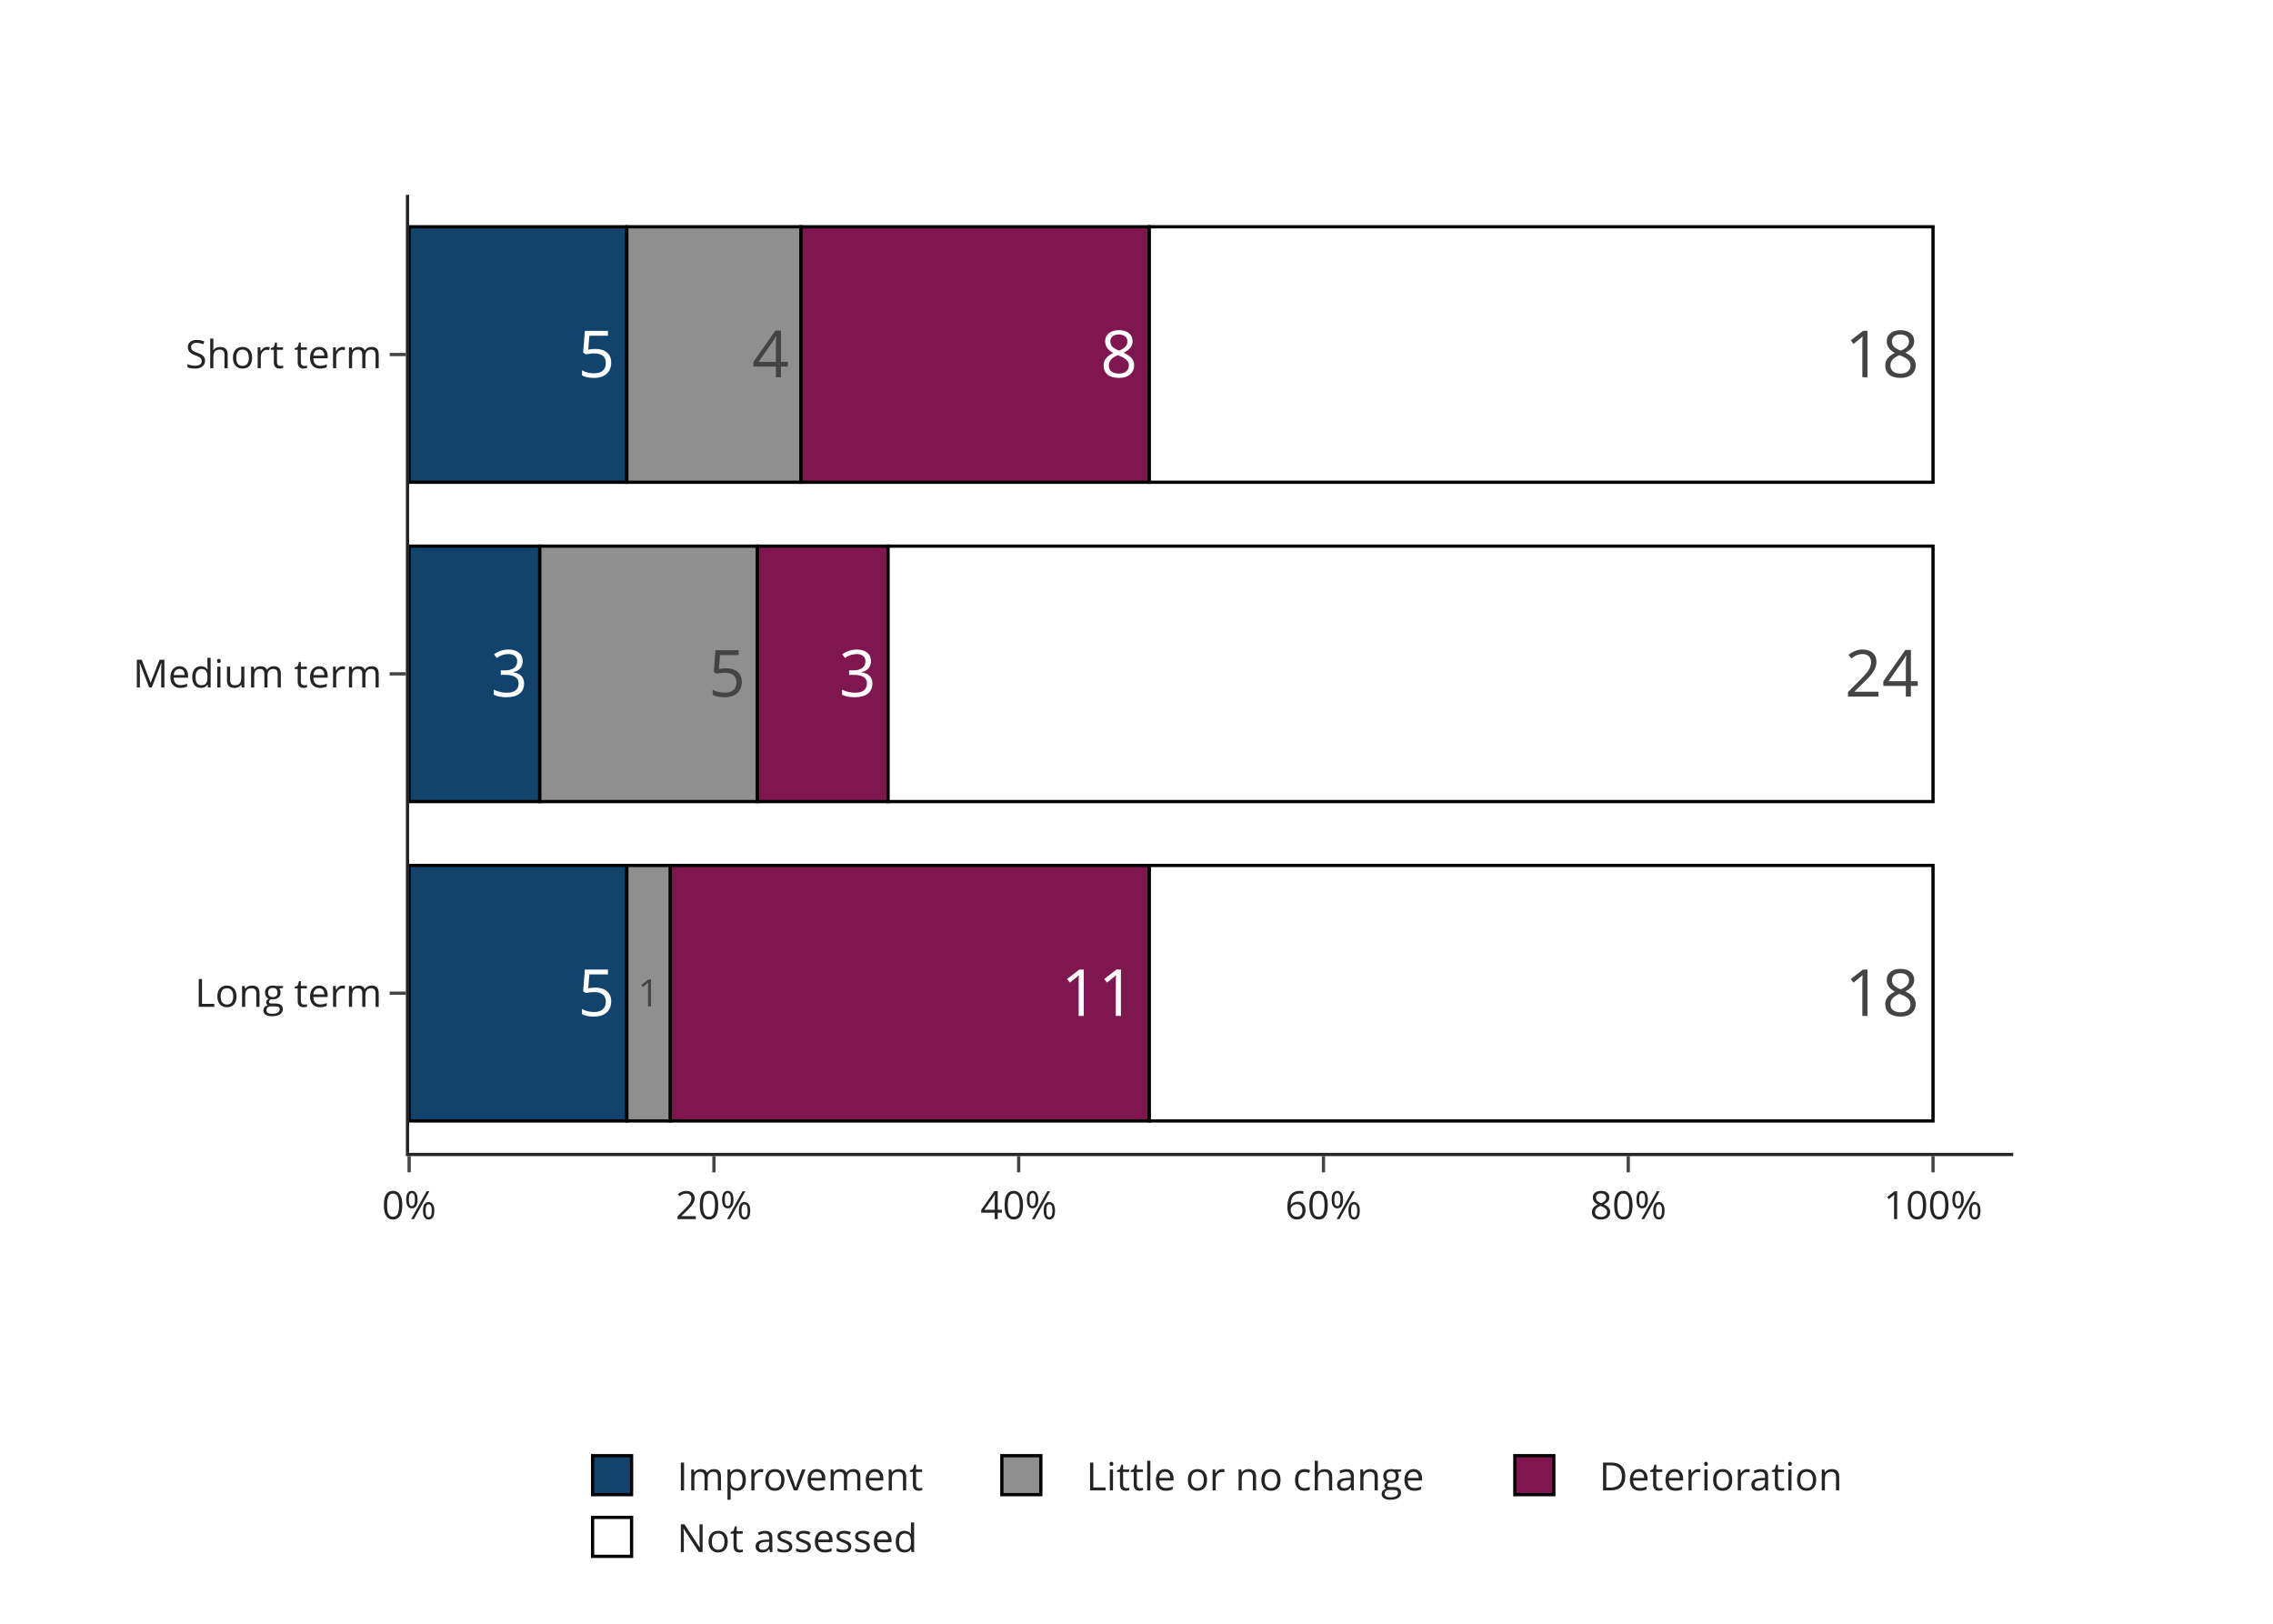
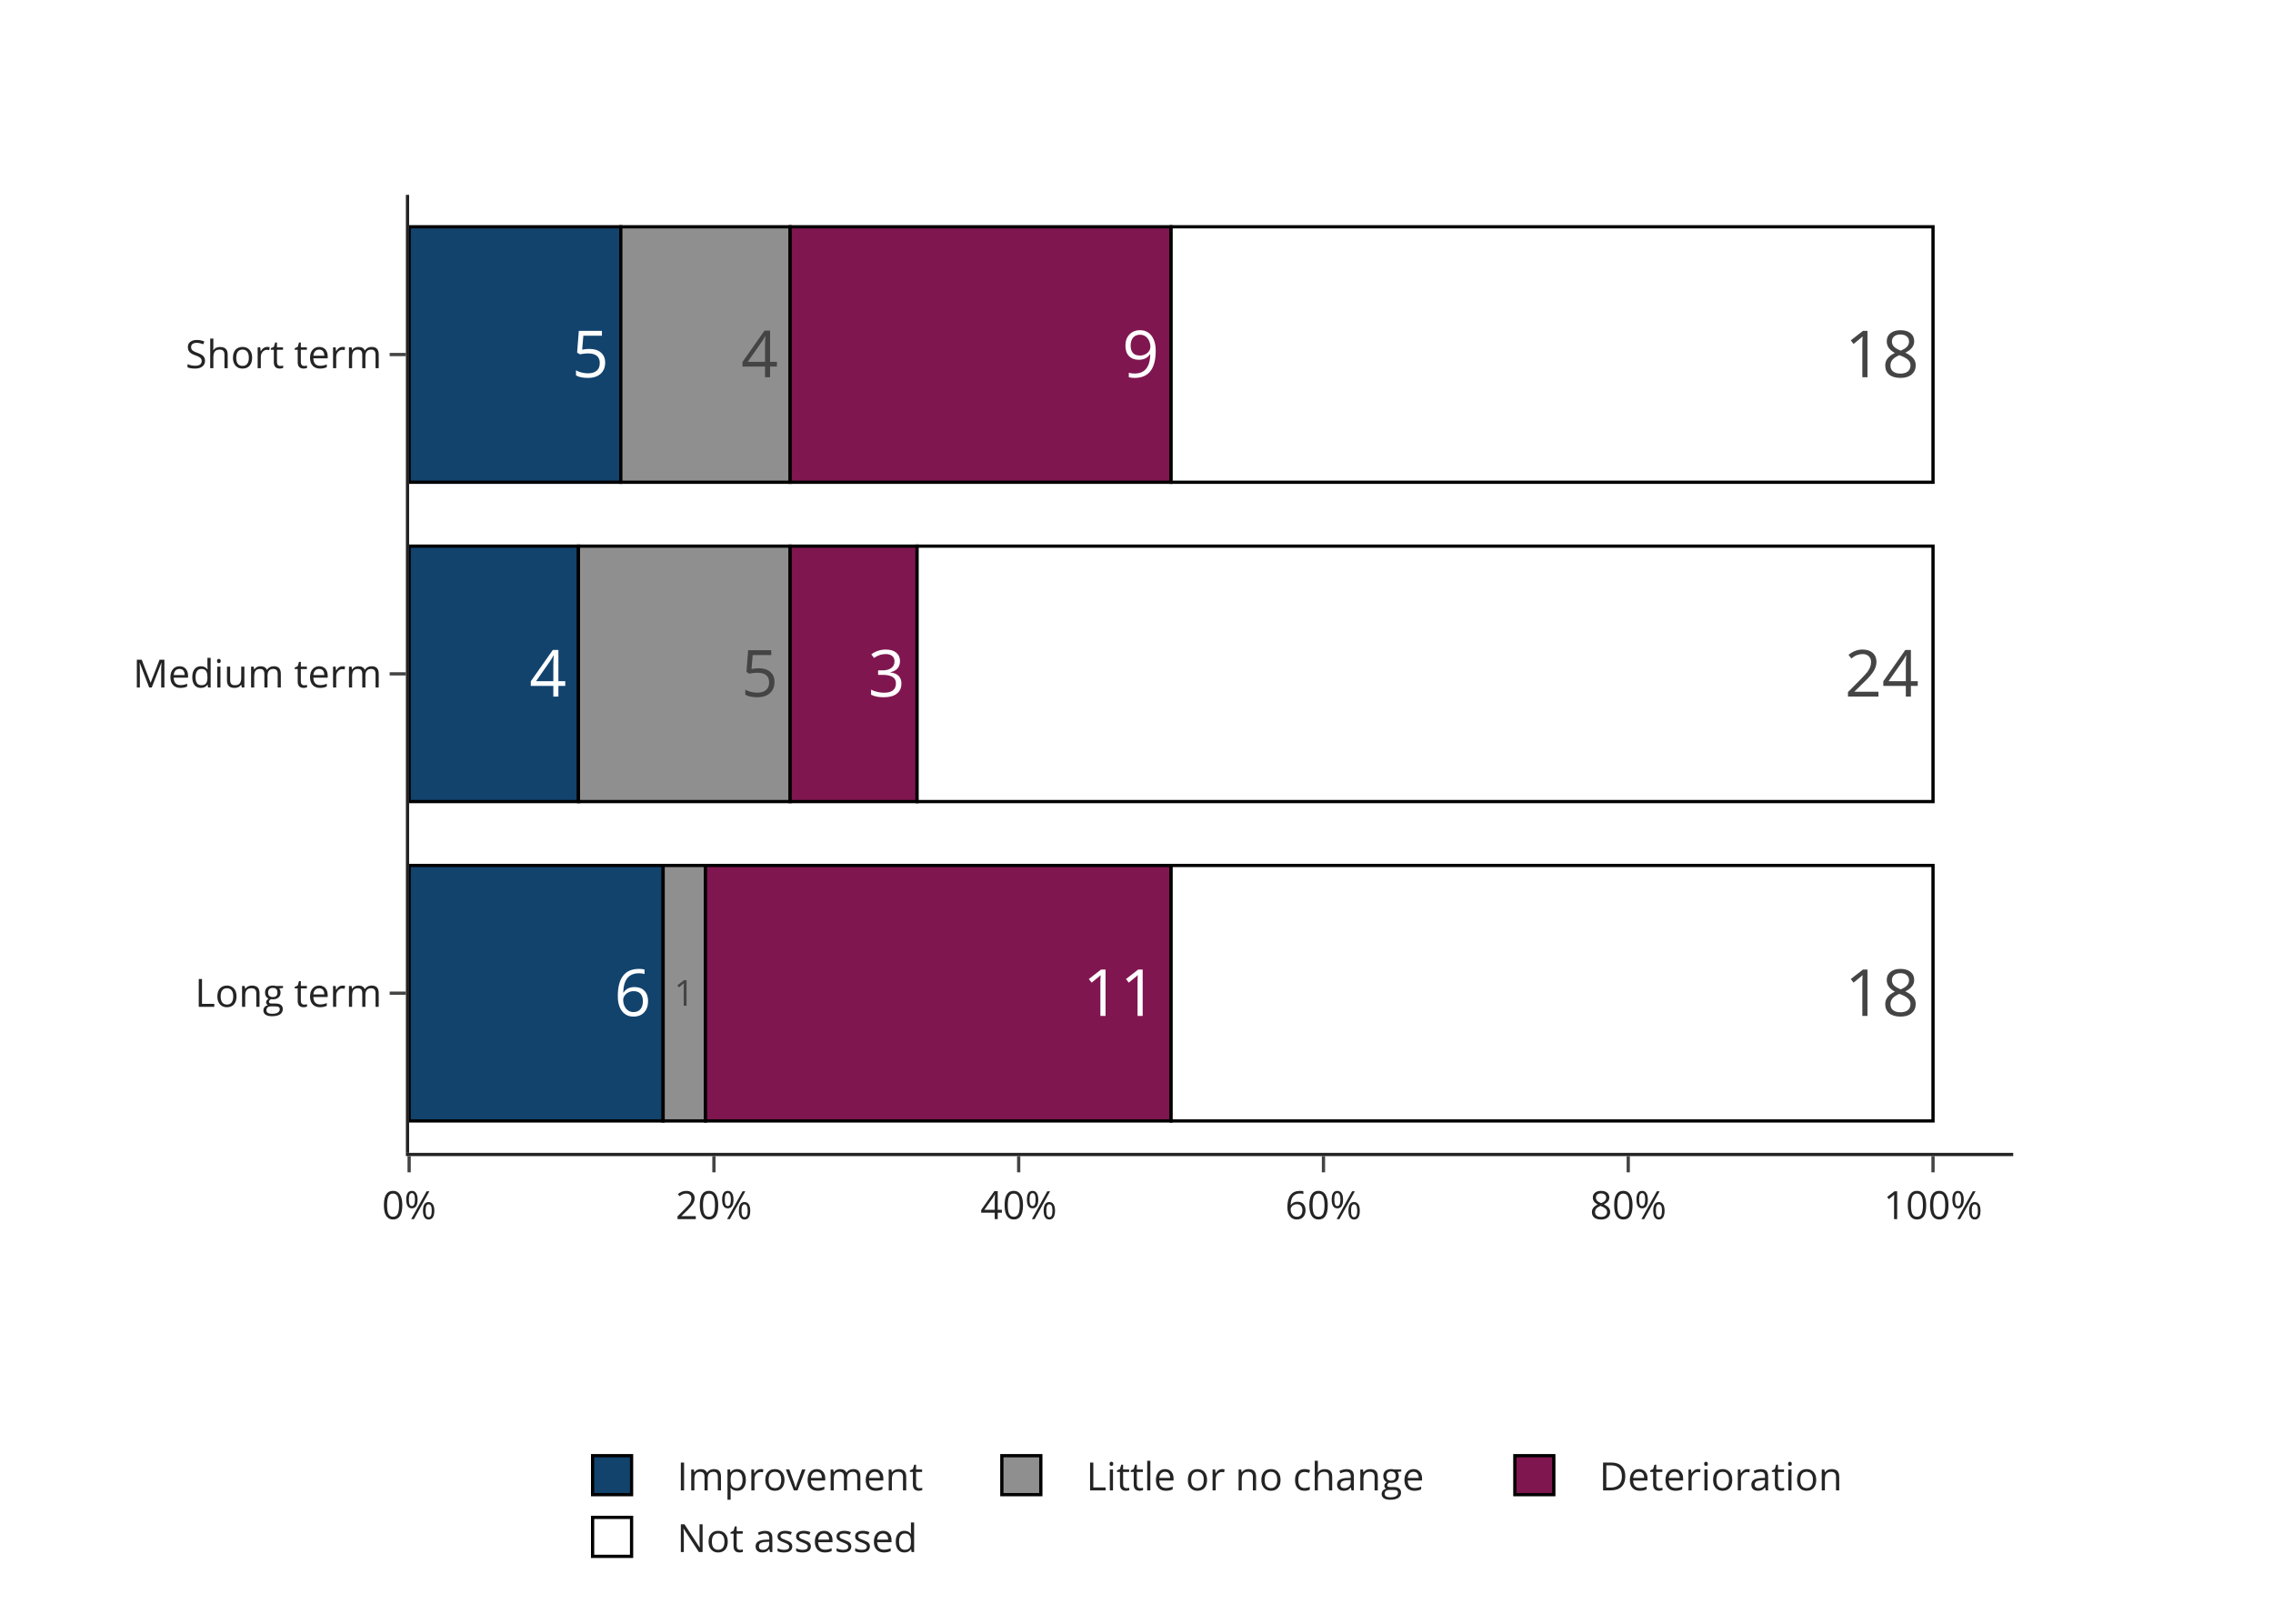
<svg xmlns="http://www.w3.org/2000/svg" class="main-svg" width="700" height="500" style="" viewBox="0 0 700 500">
  <rect x="0" y="0" width="700" height="500" style="fill: rgb(255, 255, 255); fill-opacity: 1;" />
-   <defs id="defs-3b7e58">
+   <defs id="defs-59d191">
    <g class="clips">
-       <clipPath id="clip3b7e58xyplot" class="plotclip">
+       <clipPath id="clip59d191xyplot" class="plotclip">
        <rect width="494" height="295" />
      </clipPath>
-       <clipPath class="axesclip" id="clip3b7e58x">
+       <clipPath class="axesclip" id="clip59d191x">
        <rect x="126" y="0" width="494" height="500" />
      </clipPath>
-       <clipPath class="axesclip" id="clip3b7e58y">
+       <clipPath class="axesclip" id="clip59d191y">
        <rect x="0" y="60" width="700" height="295" />
      </clipPath>
-       <clipPath class="axesclip" id="clip3b7e58xy">
+       <clipPath class="axesclip" id="clip59d191xy">
        <rect x="126" y="60" width="494" height="295" />
      </clipPath>
    </g>
    <g class="gradients" />
    <g class="patterns" />
  </defs>
  <g class="bglayer" />
  <g class="layer-below">
    <g class="imagelayer" />
    <g class="shapelayer" />
  </g>
  <g class="cartesianlayer">
    <g class="subplot xy">
      <g class="layer-subplot">
        <g class="shapelayer" />
        <g class="imagelayer" />
      </g>
      <g class="minor-gridlayer">
        <g class="x" />
        <g class="y" />
      </g>
      <g class="gridlayer">
        <g class="x" />
        <g class="y" />
      </g>
      <g class="zerolinelayer" />
      <path class="xlines-below" />
      <path class="ylines-below" />
      <g class="overlines-below" />
      <g class="xaxislayer-below" />
      <g class="yaxislayer-below" />
      <g class="overaxes-below" />
-       <g class="plot" transform="translate(126,60)" clip-path="url(#clip3b7e58xyplot)">
+       <g class="plot" transform="translate(126,60)" clip-path="url(#clip59d191xyplot)">
        <g class="barlayer mlayer">
          <g class="trace bars" style="opacity: 1;">
            <g class="points">
              <g class="point">
-                 <path d="M0,285.17V206.5H67.04V285.17Z" style="vector-effect: none; opacity: 1; stroke-width: 1px; fill: rgb(18, 67, 109); fill-opacity: 1; stroke: rgb(0, 0, 0); stroke-opacity: 1;" />
-                 <text class="bartext bartext-inside" text-anchor="middle" data-notex="1" x="0" y="0" style="font-family: 'Open Sans', verdana, arial, sans-serif; font-size: 20px; fill: rgb(255, 255, 255); fill-opacity: 1; white-space: pre;" transform="translate(57.665,252.835)">5</text>
-               </g>
-               <g class="point">
-                 <path d="M0,186.83V108.17H40.23V186.83Z" style="vector-effect: none; opacity: 1; stroke-width: 1px; fill: rgb(18, 67, 109); fill-opacity: 1; stroke: rgb(0, 0, 0); stroke-opacity: 1;" />
-                 <text class="bartext bartext-inside" text-anchor="middle" data-notex="1" x="0" y="0" style="font-family: 'Open Sans', verdana, arial, sans-serif; font-size: 20px; fill: rgb(255, 255, 255); fill-opacity: 1; white-space: pre;" transform="translate(30.855,154.5)">3</text>
-               </g>
-               <g class="point">
-                 <path d="M0,88.5V9.83H67.04V88.5Z" style="vector-effect: none; opacity: 1; stroke-width: 1px; fill: rgb(18, 67, 109); fill-opacity: 1; stroke: rgb(0, 0, 0); stroke-opacity: 1;" />
-                 <text class="bartext bartext-inside" text-anchor="middle" data-notex="1" x="0" y="0" style="font-family: 'Open Sans', verdana, arial, sans-serif; font-size: 20px; fill: rgb(255, 255, 255); fill-opacity: 1; white-space: pre;" transform="translate(57.665,56.165)">5</text>
-               </g>
-             </g>
-           </g>
-           <g class="trace bars" style="opacity: 1;">
-             <g class="points">
-               <g class="point">
-                 <path d="M67.04,285.17V206.5H80.45V285.17Z" style="vector-effect: none; opacity: 1; stroke-width: 1px; fill: rgb(143, 143, 143); fill-opacity: 1; stroke: rgb(0, 0, 0); stroke-opacity: 1;" />
-                 <text class="bartext bartext-inside" text-anchor="middle" data-notex="1" x="0" y="0" style="font-family: 'Open Sans', verdana, arial, sans-serif; font-size: 20px; fill: rgb(68, 68, 68); fill-opacity: 1; white-space: pre;" transform="translate(73.745,249.9032)scale(0.5811765)">1</text>
-               </g>
-               <g class="point">
-                 <path d="M40.23,186.83V108.17H107.27V186.83Z" style="vector-effect: none; opacity: 1; stroke-width: 1px; fill: rgb(143, 143, 143); fill-opacity: 1; stroke: rgb(0, 0, 0); stroke-opacity: 1;" />
-                 <text class="bartext bartext-inside" text-anchor="middle" data-notex="1" x="0" y="0" style="font-family: 'Open Sans', verdana, arial, sans-serif; font-size: 20px; fill: rgb(68, 68, 68); fill-opacity: 1; white-space: pre;" transform="translate(97.895,154.5)">5</text>
-               </g>
-               <g class="point">
-                 <path d="M67.04,88.5V9.83H120.68V88.5Z" style="vector-effect: none; opacity: 1; stroke-width: 1px; fill: rgb(143, 143, 143); fill-opacity: 1; stroke: rgb(0, 0, 0); stroke-opacity: 1;" />
-                 <text class="bartext bartext-inside" text-anchor="middle" data-notex="1" x="0" y="0" style="font-family: 'Open Sans', verdana, arial, sans-serif; font-size: 20px; fill: rgb(68, 68, 68); fill-opacity: 1; white-space: pre;" transform="translate(111.305,56.165)">4</text>
-               </g>
-             </g>
-           </g>
-           <g class="trace bars" style="opacity: 1;">
-             <g class="points">
-               <g class="point">
-                 <path d="M80.45,285.17V206.5H227.95V285.17Z" style="vector-effect: none; opacity: 1; stroke-width: 1px; fill: rgb(128, 22, 80); fill-opacity: 1; stroke: rgb(0, 0, 0); stroke-opacity: 1;" />
-                 <text class="bartext bartext-inside" text-anchor="middle" data-notex="1" x="0" y="0" style="font-family: 'Open Sans', verdana, arial, sans-serif; font-size: 20px; fill: rgb(255, 255, 255); fill-opacity: 1; white-space: pre;" transform="translate(212.2156,252.835)">11</text>
-               </g>
-               <g class="point">
-                 <path d="M107.27,186.83V108.17H147.49V186.83Z" style="vector-effect: none; opacity: 1; stroke-width: 1px; fill: rgb(128, 22, 80); fill-opacity: 1; stroke: rgb(0, 0, 0); stroke-opacity: 1;" />
-                 <text class="bartext bartext-inside" text-anchor="middle" data-notex="1" x="0" y="0" style="font-family: 'Open Sans', verdana, arial, sans-serif; font-size: 20px; fill: rgb(255, 255, 255); fill-opacity: 1; white-space: pre;" transform="translate(138.115,154.5)">3</text>
-               </g>
-               <g class="point">
-                 <path d="M120.68,88.5V9.83H227.95V88.5Z" style="vector-effect: none; opacity: 1; stroke-width: 1px; fill: rgb(128, 22, 80); fill-opacity: 1; stroke: rgb(0, 0, 0); stroke-opacity: 1;" />
-                 <text class="bartext bartext-inside" text-anchor="middle" data-notex="1" x="0" y="0" style="font-family: 'Open Sans', verdana, arial, sans-serif; font-size: 20px; fill: rgb(255, 255, 255); fill-opacity: 1; white-space: pre;" transform="translate(218.575,56.165)">8</text>
-               </g>
-             </g>
-           </g>
-           <g class="trace bars" style="opacity: 1;">
-             <g class="points">
-               <g class="point">
-                 <path d="M227.95,285.17V206.5H469.3V285.17Z" style="vector-effect: none; opacity: 1; stroke-width: 1px; fill: rgb(255, 255, 255); fill-opacity: 1; stroke: rgb(0, 0, 0); stroke-opacity: 1;" />
+                 <path d="M0,285.17V206.5H78.22V285.17Z" style="vector-effect: none; opacity: 1; stroke-width: 1px; fill: rgb(18, 67, 109); fill-opacity: 1; stroke: rgb(0, 0, 0); stroke-opacity: 1;" />
+                 <text class="bartext bartext-inside" text-anchor="middle" data-notex="1" x="0" y="0" style="font-family: 'Open Sans', verdana, arial, sans-serif; font-size: 20px; fill: rgb(255, 255, 255); fill-opacity: 1; white-space: pre;" transform="translate(68.845,252.835)">6</text>
+               </g>
+               <g class="point">
+                 <path d="M0,186.83V108.17H52.14V186.83Z" style="vector-effect: none; opacity: 1; stroke-width: 1px; fill: rgb(18, 67, 109); fill-opacity: 1; stroke: rgb(0, 0, 0); stroke-opacity: 1;" />
+                 <text class="bartext bartext-inside" text-anchor="middle" data-notex="1" x="0" y="0" style="font-family: 'Open Sans', verdana, arial, sans-serif; font-size: 20px; fill: rgb(255, 255, 255); fill-opacity: 1; white-space: pre;" transform="translate(42.765,154.5)">4</text>
+               </g>
+               <g class="point">
+                 <path d="M0,88.5V9.83H65.18V88.5Z" style="vector-effect: none; opacity: 1; stroke-width: 1px; fill: rgb(18, 67, 109); fill-opacity: 1; stroke: rgb(0, 0, 0); stroke-opacity: 1;" />
+                 <text class="bartext bartext-inside" text-anchor="middle" data-notex="1" x="0" y="0" style="font-family: 'Open Sans', verdana, arial, sans-serif; font-size: 20px; fill: rgb(255, 255, 255); fill-opacity: 1; white-space: pre;" transform="translate(55.805,56.165)">5</text>
+               </g>
+             </g>
+           </g>
+           <g class="trace bars" style="opacity: 1;">
+             <g class="points">
+               <g class="point">
+                 <path d="M78.22,285.17V206.5H91.25V285.17Z" style="vector-effect: none; opacity: 1; stroke-width: 1px; fill: rgb(143, 143, 143); fill-opacity: 1; stroke: rgb(0, 0, 0); stroke-opacity: 1;" />
+                 <text class="bartext bartext-inside" text-anchor="middle" data-notex="1" x="0" y="0" style="font-family: 'Open Sans', verdana, arial, sans-serif; font-size: 20px; fill: rgb(68, 68, 68); fill-opacity: 1; white-space: pre;" transform="translate(84.735,249.6946)scale(0.5513725)">1</text>
+               </g>
+               <g class="point">
+                 <path d="M52.14,186.83V108.17H117.33V186.83Z" style="vector-effect: none; opacity: 1; stroke-width: 1px; fill: rgb(143, 143, 143); fill-opacity: 1; stroke: rgb(0, 0, 0); stroke-opacity: 1;" />
+                 <text class="bartext bartext-inside" text-anchor="middle" data-notex="1" x="0" y="0" style="font-family: 'Open Sans', verdana, arial, sans-serif; font-size: 20px; fill: rgb(68, 68, 68); fill-opacity: 1; white-space: pre;" transform="translate(107.955,154.5)">5</text>
+               </g>
+               <g class="point">
+                 <path d="M65.18,88.5V9.83H117.33V88.5Z" style="vector-effect: none; opacity: 1; stroke-width: 1px; fill: rgb(143, 143, 143); fill-opacity: 1; stroke: rgb(0, 0, 0); stroke-opacity: 1;" />
+                 <text class="bartext bartext-inside" text-anchor="middle" data-notex="1" x="0" y="0" style="font-family: 'Open Sans', verdana, arial, sans-serif; font-size: 20px; fill: rgb(68, 68, 68); fill-opacity: 1; white-space: pre;" transform="translate(107.955,56.165)">4</text>
+               </g>
+             </g>
+           </g>
+           <g class="trace bars" style="opacity: 1;">
+             <g class="points">
+               <g class="point">
+                 <path d="M91.25,285.17V206.5H234.65V285.17Z" style="vector-effect: none; opacity: 1; stroke-width: 1px; fill: rgb(128, 22, 80); fill-opacity: 1; stroke: rgb(0, 0, 0); stroke-opacity: 1;" />
+                 <text class="bartext bartext-inside" text-anchor="middle" data-notex="1" x="0" y="0" style="font-family: 'Open Sans', verdana, arial, sans-serif; font-size: 20px; fill: rgb(255, 255, 255); fill-opacity: 1; white-space: pre;" transform="translate(218.9156,252.835)">11</text>
+               </g>
+               <g class="point">
+                 <path d="M117.33,186.83V108.17H156.43V186.83Z" style="vector-effect: none; opacity: 1; stroke-width: 1px; fill: rgb(128, 22, 80); fill-opacity: 1; stroke: rgb(0, 0, 0); stroke-opacity: 1;" />
+                 <text class="bartext bartext-inside" text-anchor="middle" data-notex="1" x="0" y="0" style="font-family: 'Open Sans', verdana, arial, sans-serif; font-size: 20px; fill: rgb(255, 255, 255); fill-opacity: 1; white-space: pre;" transform="translate(147.055,154.5)">3</text>
+               </g>
+               <g class="point">
+                 <path d="M117.33,88.5V9.83H234.65V88.5Z" style="vector-effect: none; opacity: 1; stroke-width: 1px; fill: rgb(128, 22, 80); fill-opacity: 1; stroke: rgb(0, 0, 0); stroke-opacity: 1;" />
+                 <text class="bartext bartext-inside" text-anchor="middle" data-notex="1" x="0" y="0" style="font-family: 'Open Sans', verdana, arial, sans-serif; font-size: 20px; fill: rgb(255, 255, 255); fill-opacity: 1; white-space: pre;" transform="translate(225.275,56.165)">9</text>
+               </g>
+             </g>
+           </g>
+           <g class="trace bars" style="opacity: 1;">
+             <g class="points">
+               <g class="point">
+                 <path d="M234.65,285.17V206.5H469.3V285.17Z" style="vector-effect: none; opacity: 1; stroke-width: 1px; fill: rgb(255, 255, 255); fill-opacity: 1; stroke: rgb(0, 0, 0); stroke-opacity: 1;" />
                <text class="bartext bartext-inside" text-anchor="middle" data-notex="1" x="0" y="0" style="font-family: 'Open Sans', verdana, arial, sans-serif; font-size: 20px; fill: rgb(68, 68, 68); fill-opacity: 1; white-space: pre;" transform="translate(453.5656,252.835)">18</text>
              </g>
              <g class="point">
-                 <path d="M147.49,186.83V108.17H469.3V186.83Z" style="vector-effect: none; opacity: 1; stroke-width: 1px; fill: rgb(255, 255, 255); fill-opacity: 1; stroke: rgb(0, 0, 0); stroke-opacity: 1;" />
+                 <path d="M156.43,186.83V108.17H469.3V186.83Z" style="vector-effect: none; opacity: 1; stroke-width: 1px; fill: rgb(255, 255, 255); fill-opacity: 1; stroke: rgb(0, 0, 0); stroke-opacity: 1;" />
                <text class="bartext bartext-inside" text-anchor="middle" data-notex="1" x="0" y="0" style="font-family: 'Open Sans', verdana, arial, sans-serif; font-size: 20px; fill: rgb(68, 68, 68); fill-opacity: 1; white-space: pre;" transform="translate(453.5656,154.5)">24</text>
              </g>
              <g class="point">
-                 <path d="M227.95,88.5V9.83H469.3V88.5Z" style="vector-effect: none; opacity: 1; stroke-width: 1px; fill: rgb(255, 255, 255); fill-opacity: 1; stroke: rgb(0, 0, 0); stroke-opacity: 1;" />
+                 <path d="M234.65,88.5V9.83H469.3V88.5Z" style="vector-effect: none; opacity: 1; stroke-width: 1px; fill: rgb(255, 255, 255); fill-opacity: 1; stroke: rgb(0, 0, 0); stroke-opacity: 1;" />
                <text class="bartext bartext-inside" text-anchor="middle" data-notex="1" x="0" y="0" style="font-family: 'Open Sans', verdana, arial, sans-serif; font-size: 20px; fill: rgb(68, 68, 68); fill-opacity: 1; white-space: pre;" transform="translate(453.5656,56.165)">18</text>
              </g>
            </g>
          </g>
        </g>
      </g>
      <g class="overplot" />
      <path class="xlines-above crisp" d="M125,355.5H620" style="fill: none; stroke-width: 1px; stroke: rgb(36, 36, 36); stroke-opacity: 1;" />
      <path class="ylines-above crisp" d="M125.5,60V355" style="fill: none; stroke-width: 1px; stroke: rgb(36, 36, 36); stroke-opacity: 1;" />
      <g class="overlines-above" />
      <g class="xaxislayer-above">
        <path class="xtick ticks crisp" d="M0,356v5" transform="translate(126,0)" style="stroke: rgb(68, 68, 68); stroke-opacity: 1; stroke-width: 1px;" />
        <path class="xtick ticks crisp" d="M0,356v5" transform="translate(219.86,0)" style="stroke: rgb(68, 68, 68); stroke-opacity: 1; stroke-width: 1px;" />
        <path class="xtick ticks crisp" d="M0,356v5" transform="translate(313.72,0)" style="stroke: rgb(68, 68, 68); stroke-opacity: 1; stroke-width: 1px;" />
        <path class="xtick ticks crisp" d="M0,356v5" transform="translate(407.58,0)" style="stroke: rgb(68, 68, 68); stroke-opacity: 1; stroke-width: 1px;" />
        <path class="xtick ticks crisp" d="M0,356v5" transform="translate(501.44,0)" style="stroke: rgb(68, 68, 68); stroke-opacity: 1; stroke-width: 1px;" />
        <path class="xtick ticks crisp" d="M0,356v5" transform="translate(595.3,0)" style="stroke: rgb(68, 68, 68); stroke-opacity: 1; stroke-width: 1px;" />
        <g class="xtick">
          <text text-anchor="middle" x="0" y="375.4" transform="translate(126,0)" style="font-family: 'Open Sans', verdana, arial, sans-serif; font-size: 12px; fill: rgb(36, 36, 36); fill-opacity: 1; white-space: pre; opacity: 1;">0%</text>
        </g>
        <g class="xtick">
          <text text-anchor="middle" x="0" y="375.4" style="font-family: 'Open Sans', verdana, arial, sans-serif; font-size: 12px; fill: rgb(36, 36, 36); fill-opacity: 1; white-space: pre; opacity: 1;" transform="translate(219.86,0)">20%</text>
        </g>
        <g class="xtick">
          <text text-anchor="middle" x="0" y="375.4" style="font-family: 'Open Sans', verdana, arial, sans-serif; font-size: 12px; fill: rgb(36, 36, 36); fill-opacity: 1; white-space: pre; opacity: 1;" transform="translate(313.72,0)">40%</text>
        </g>
        <g class="xtick">
          <text text-anchor="middle" x="0" y="375.4" style="font-family: 'Open Sans', verdana, arial, sans-serif; font-size: 12px; fill: rgb(36, 36, 36); fill-opacity: 1; white-space: pre; opacity: 1;" transform="translate(407.58,0)">60%</text>
        </g>
        <g class="xtick">
          <text text-anchor="middle" x="0" y="375.4" style="font-family: 'Open Sans', verdana, arial, sans-serif; font-size: 12px; fill: rgb(36, 36, 36); fill-opacity: 1; white-space: pre; opacity: 1;" transform="translate(501.44,0)">80%</text>
        </g>
        <g class="xtick">
          <text text-anchor="middle" x="0" y="375.4" style="font-family: 'Open Sans', verdana, arial, sans-serif; font-size: 12px; fill: rgb(36, 36, 36); fill-opacity: 1; white-space: pre; opacity: 1;" transform="translate(595.3,0)">100%</text>
        </g>
      </g>
      <g class="yaxislayer-above">
        <path class="ytick ticks crisp" d="M125,0h-5" transform="translate(0,305.83)" style="stroke: rgb(68, 68, 68); stroke-opacity: 1; stroke-width: 1px;" />
        <path class="ytick ticks crisp" d="M125,0h-5" transform="translate(0,207.5)" style="stroke: rgb(68, 68, 68); stroke-opacity: 1; stroke-width: 1px;" />
        <path class="ytick ticks crisp" d="M125,0h-5" transform="translate(0,109.17)" style="stroke: rgb(68, 68, 68); stroke-opacity: 1; stroke-width: 1px;" />
        <g class="ytick">
          <text text-anchor="end" x="117.6" y="4.2" transform="translate(0,305.83)" style="font-family: 'Open Sans', verdana, arial, sans-serif; font-size: 12px; fill: rgb(36, 36, 36); fill-opacity: 1; white-space: pre; opacity: 1;">Long term</text>
        </g>
        <g class="ytick">
          <text text-anchor="end" x="117.6" y="4.2" transform="translate(0,207.5)" style="font-family: 'Open Sans', verdana, arial, sans-serif; font-size: 12px; fill: rgb(36, 36, 36); fill-opacity: 1; white-space: pre; opacity: 1;">Medium term</text>
        </g>
        <g class="ytick">
          <text text-anchor="end" x="117.6" y="4.2" transform="translate(0,109.17)" style="font-family: 'Open Sans', verdana, arial, sans-serif; font-size: 12px; fill: rgb(36, 36, 36); fill-opacity: 1; white-space: pre; opacity: 1;">Short term</text>
        </g>
      </g>
      <g class="overaxes-above" />
    </g>
  </g>
  <g class="polarlayer" />
  <g class="smithlayer" />
  <g class="ternarylayer" />
  <g class="geolayer" />
  <g class="funnelarealayer" />
  <g class="pielayer" />
  <g class="iciclelayer" />
  <g class="treemaplayer" />
  <g class="sunburstlayer" />
  <g class="glimages" />
-   <defs id="topdefs-3b7e58">
+   <defs id="topdefs-59d191">
    <g class="clips" />
-     <clipPath id="legend3b7e58">
+     <clipPath id="legend59d191">
      <rect width="409" height="48" x="0" y="0" />
    </clipPath>
  </defs>
  <g class="layer-above">
    <g class="imagelayer" />
    <g class="shapelayer" />
  </g>
  <g class="infolayer">
    <g class="legend" pointer-events="all" transform="translate(168.5,439.75)">
      <rect class="bg" shape-rendering="crispEdges" width="409" height="48" x="0" y="0" style="stroke: rgb(68, 68, 68); stroke-opacity: 1; fill: rgb(255, 255, 255); fill-opacity: 1; stroke-width: 0px;" />
-       <g class="scrollbox" transform="" clip-path="url(#legend3b7e58)">
+       <g class="scrollbox" transform="" clip-path="url(#legend59d191)">
        <g class="groups" transform="">
          <g class="traces" transform="translate(0,14.5)" style="opacity: 1;">
            <text class="legendtext" text-anchor="start" x="40" y="4.68" style="font-family: 'Open Sans', verdana, arial, sans-serif; font-size: 12px; fill: rgb(36, 36, 36); fill-opacity: 1; white-space: pre;">Improvement</text>
            <g class="layers" style="opacity: 1;">
              <g class="legendfill" />
              <g class="legendlines" />
              <g class="legendsymbols">
                <g class="legendpoints">
                  <path class="legendundefined" d="M6,6H-6V-6H6Z" transform="translate(20,0)" style="stroke-width: 1px; fill: rgb(18, 67, 109); fill-opacity: 1; stroke: rgb(0, 0, 0); stroke-opacity: 1;" />
                </g>
              </g>
            </g>
            <rect class="legendtoggle" x="0" y="-9.5" width="123.531" height="19" style="fill: rgb(0, 0, 0); fill-opacity: 0;" />
          </g>
        </g>
        <g class="groups" transform="translate(126.0312,0)">
          <g class="traces" transform="translate(0,14.5)" style="opacity: 1;">
            <text class="legendtext" text-anchor="start" x="40" y="4.68" style="font-family: 'Open Sans', verdana, arial, sans-serif; font-size: 12px; fill: rgb(36, 36, 36); fill-opacity: 1; white-space: pre;">Little or no change</text>
            <g class="layers" style="opacity: 1;">
              <g class="legendfill" />
              <g class="legendlines" />
              <g class="legendsymbols">
                <g class="legendpoints">
                  <path class="legendundefined" d="M6,6H-6V-6H6Z" transform="translate(20,0)" style="stroke-width: 1px; fill: rgb(143, 143, 143); fill-opacity: 1; stroke: rgb(0, 0, 0); stroke-opacity: 1;" />
                </g>
              </g>
            </g>
            <rect class="legendtoggle" x="0" y="-9.5" width="155.484" height="19" style="fill: rgb(0, 0, 0); fill-opacity: 0;" />
          </g>
        </g>
        <g class="groups" transform="translate(284.0156,0)">
          <g class="traces" transform="translate(0,14.5)" style="opacity: 1;">
            <text class="legendtext" text-anchor="start" x="40" y="4.68" style="font-family: 'Open Sans', verdana, arial, sans-serif; font-size: 12px; fill: rgb(36, 36, 36); fill-opacity: 1; white-space: pre;">Deterioration</text>
            <g class="layers" style="opacity: 1;">
              <g class="legendfill" />
              <g class="legendlines" />
              <g class="legendsymbols">
                <g class="legendpoints">
                  <path class="legendundefined" d="M6,6H-6V-6H6Z" transform="translate(20,0)" style="stroke-width: 1px; fill: rgb(128, 22, 80); fill-opacity: 1; stroke: rgb(0, 0, 0); stroke-opacity: 1;" />
                </g>
              </g>
            </g>
            <rect class="legendtoggle" x="0" y="-9.5" width="122.094" height="19" style="fill: rgb(0, 0, 0); fill-opacity: 0;" />
          </g>
        </g>
        <g class="groups" transform="translate(0,19)">
          <g class="traces" transform="translate(0,14.5)" style="opacity: 1;">
            <text class="legendtext" text-anchor="start" x="40" y="4.68" style="font-family: 'Open Sans', verdana, arial, sans-serif; font-size: 12px; fill: rgb(36, 36, 36); fill-opacity: 1; white-space: pre;">Not assessed</text>
            <g class="layers" style="opacity: 1;">
              <g class="legendfill" />
              <g class="legendlines" />
              <g class="legendsymbols">
                <g class="legendpoints">
                  <path class="legendundefined" d="M6,6H-6V-6H6Z" transform="translate(20,0)" style="stroke-width: 1px; fill: rgb(255, 255, 255); fill-opacity: 1; stroke: rgb(0, 0, 0); stroke-opacity: 1;" />
                </g>
              </g>
            </g>
            <rect class="legendtoggle" x="0" y="-9.5" width="122.094" height="19" style="fill: rgb(0, 0, 0); fill-opacity: 0;" />
          </g>
        </g>
      </g>
      <rect class="scrollbar" rx="20" ry="3" width="0" height="0" x="0" y="0" style="fill: rgb(128, 139, 164); fill-opacity: 1;" />
    </g>
    <g class="g-gtitle" />
    <g class="g-xtitle" />
    <g class="g-ytitle" />
  </g>
</svg>
